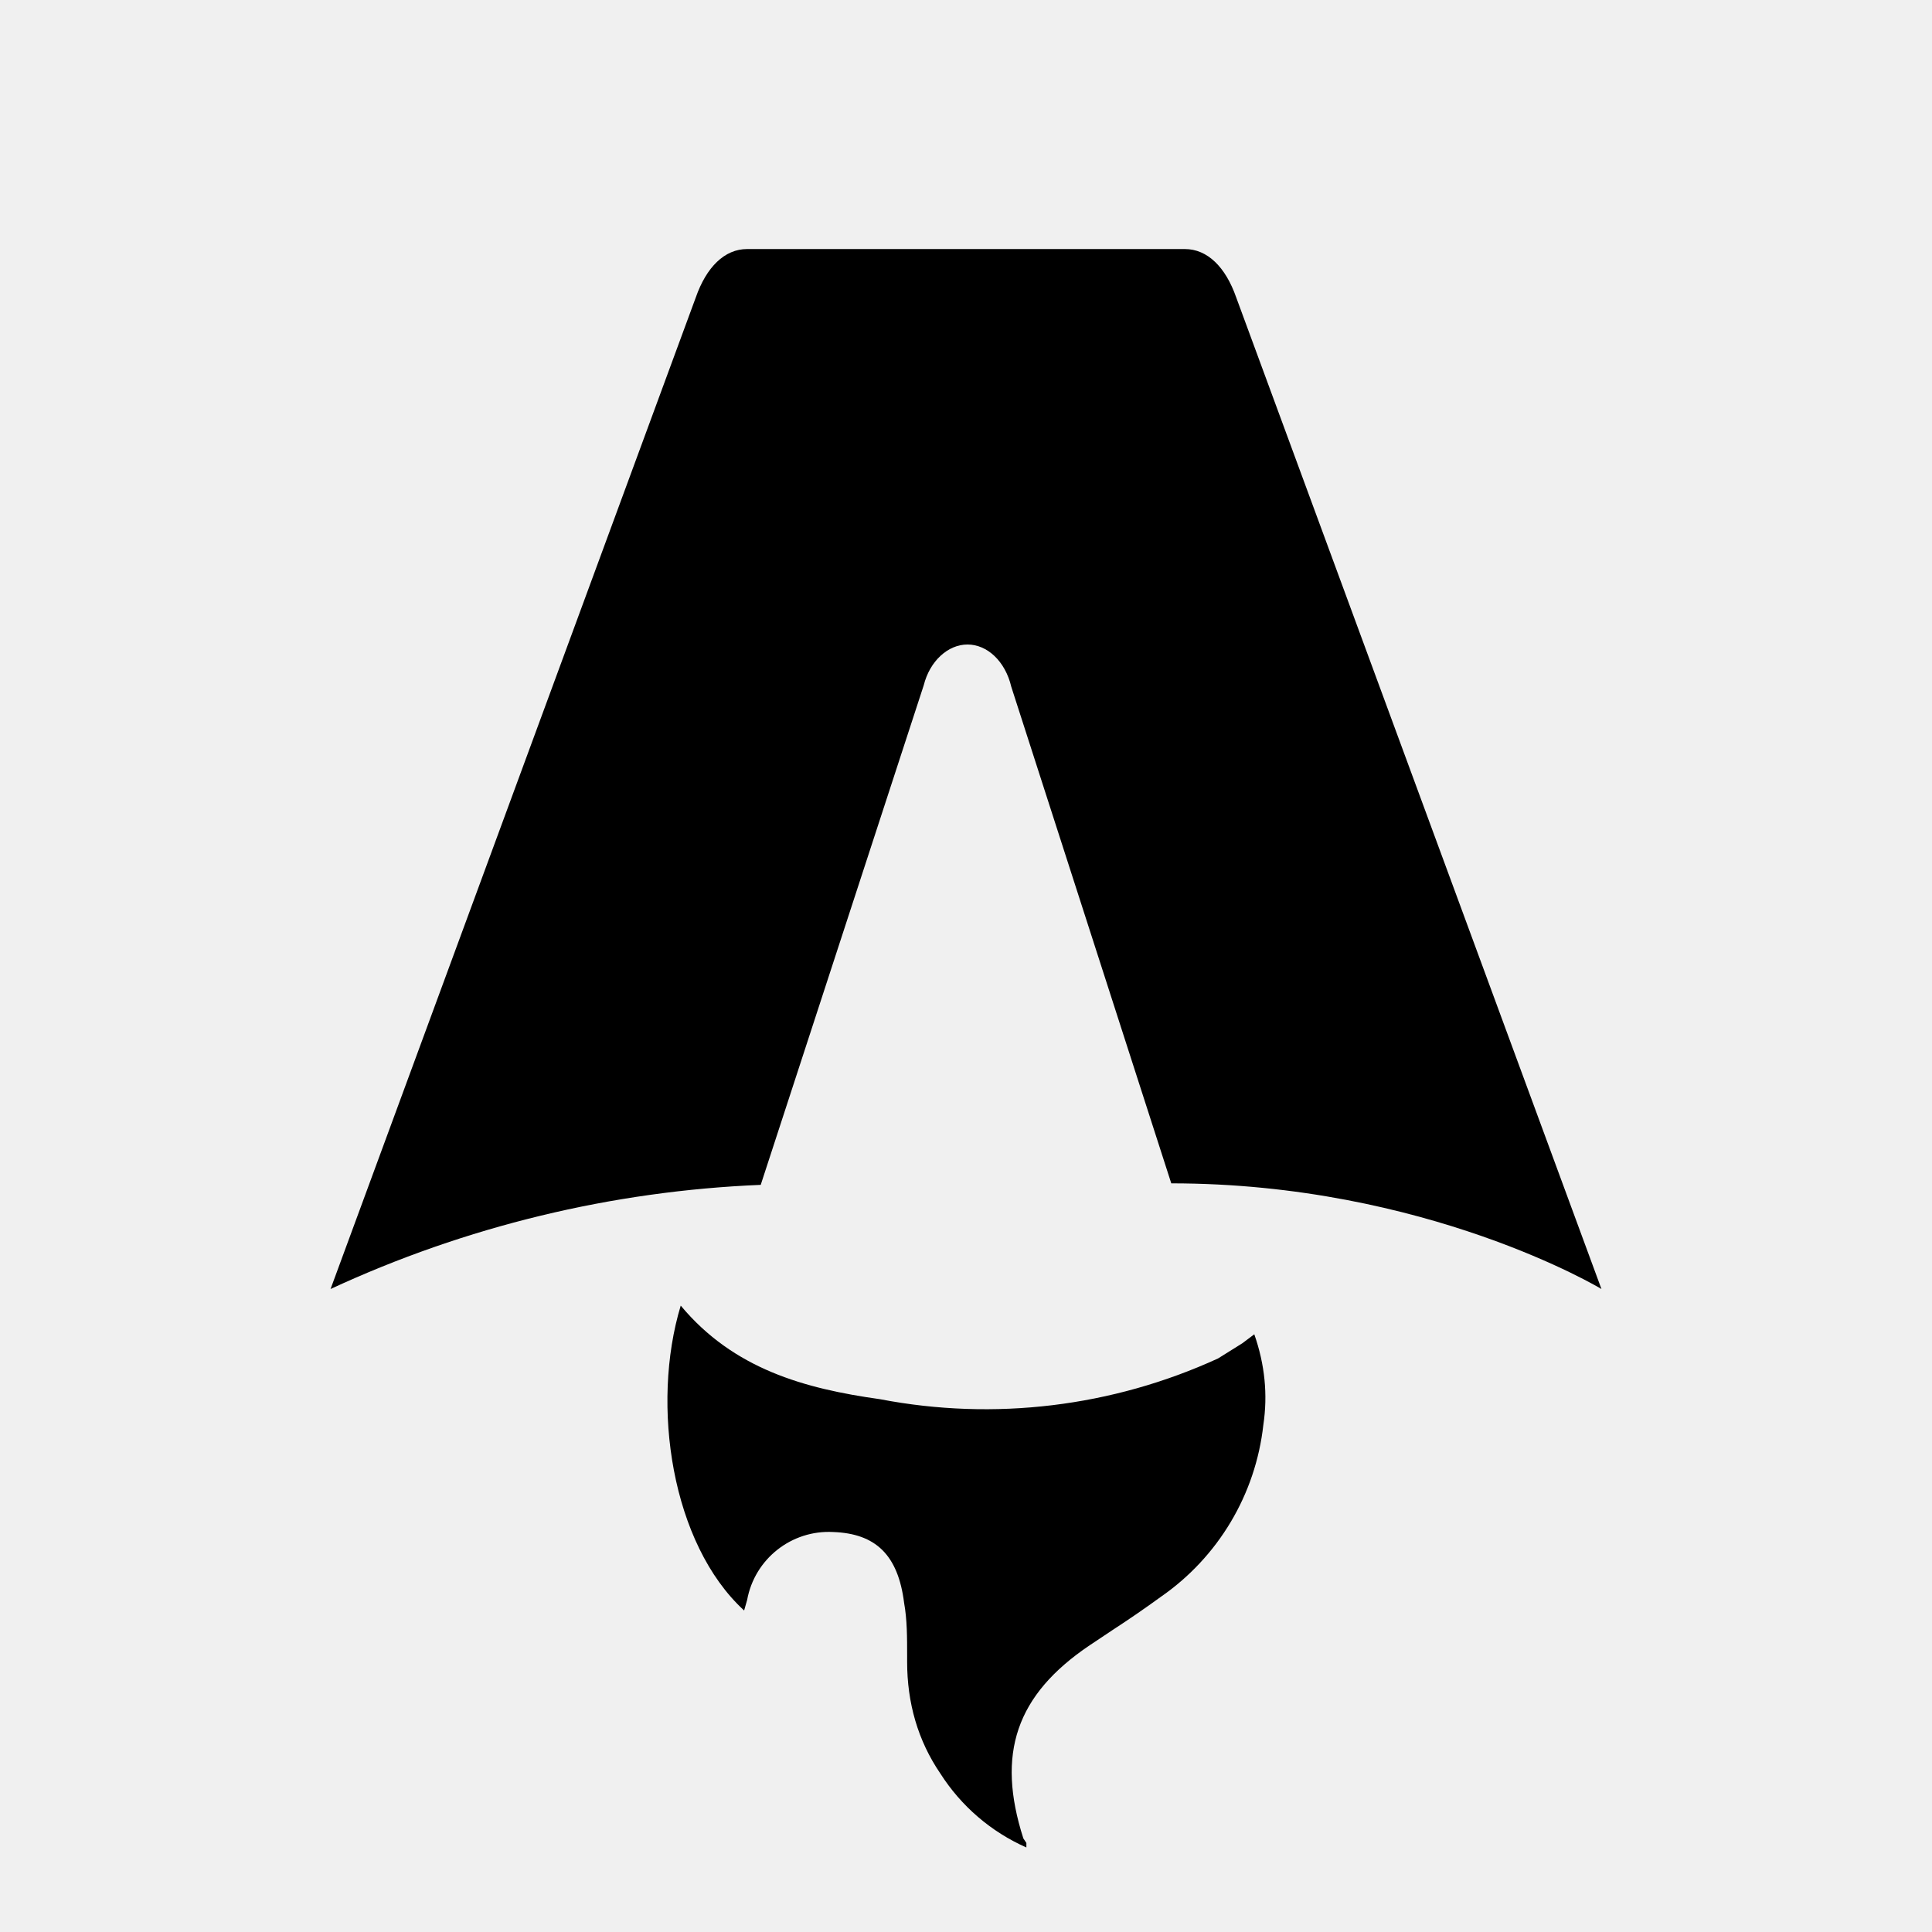
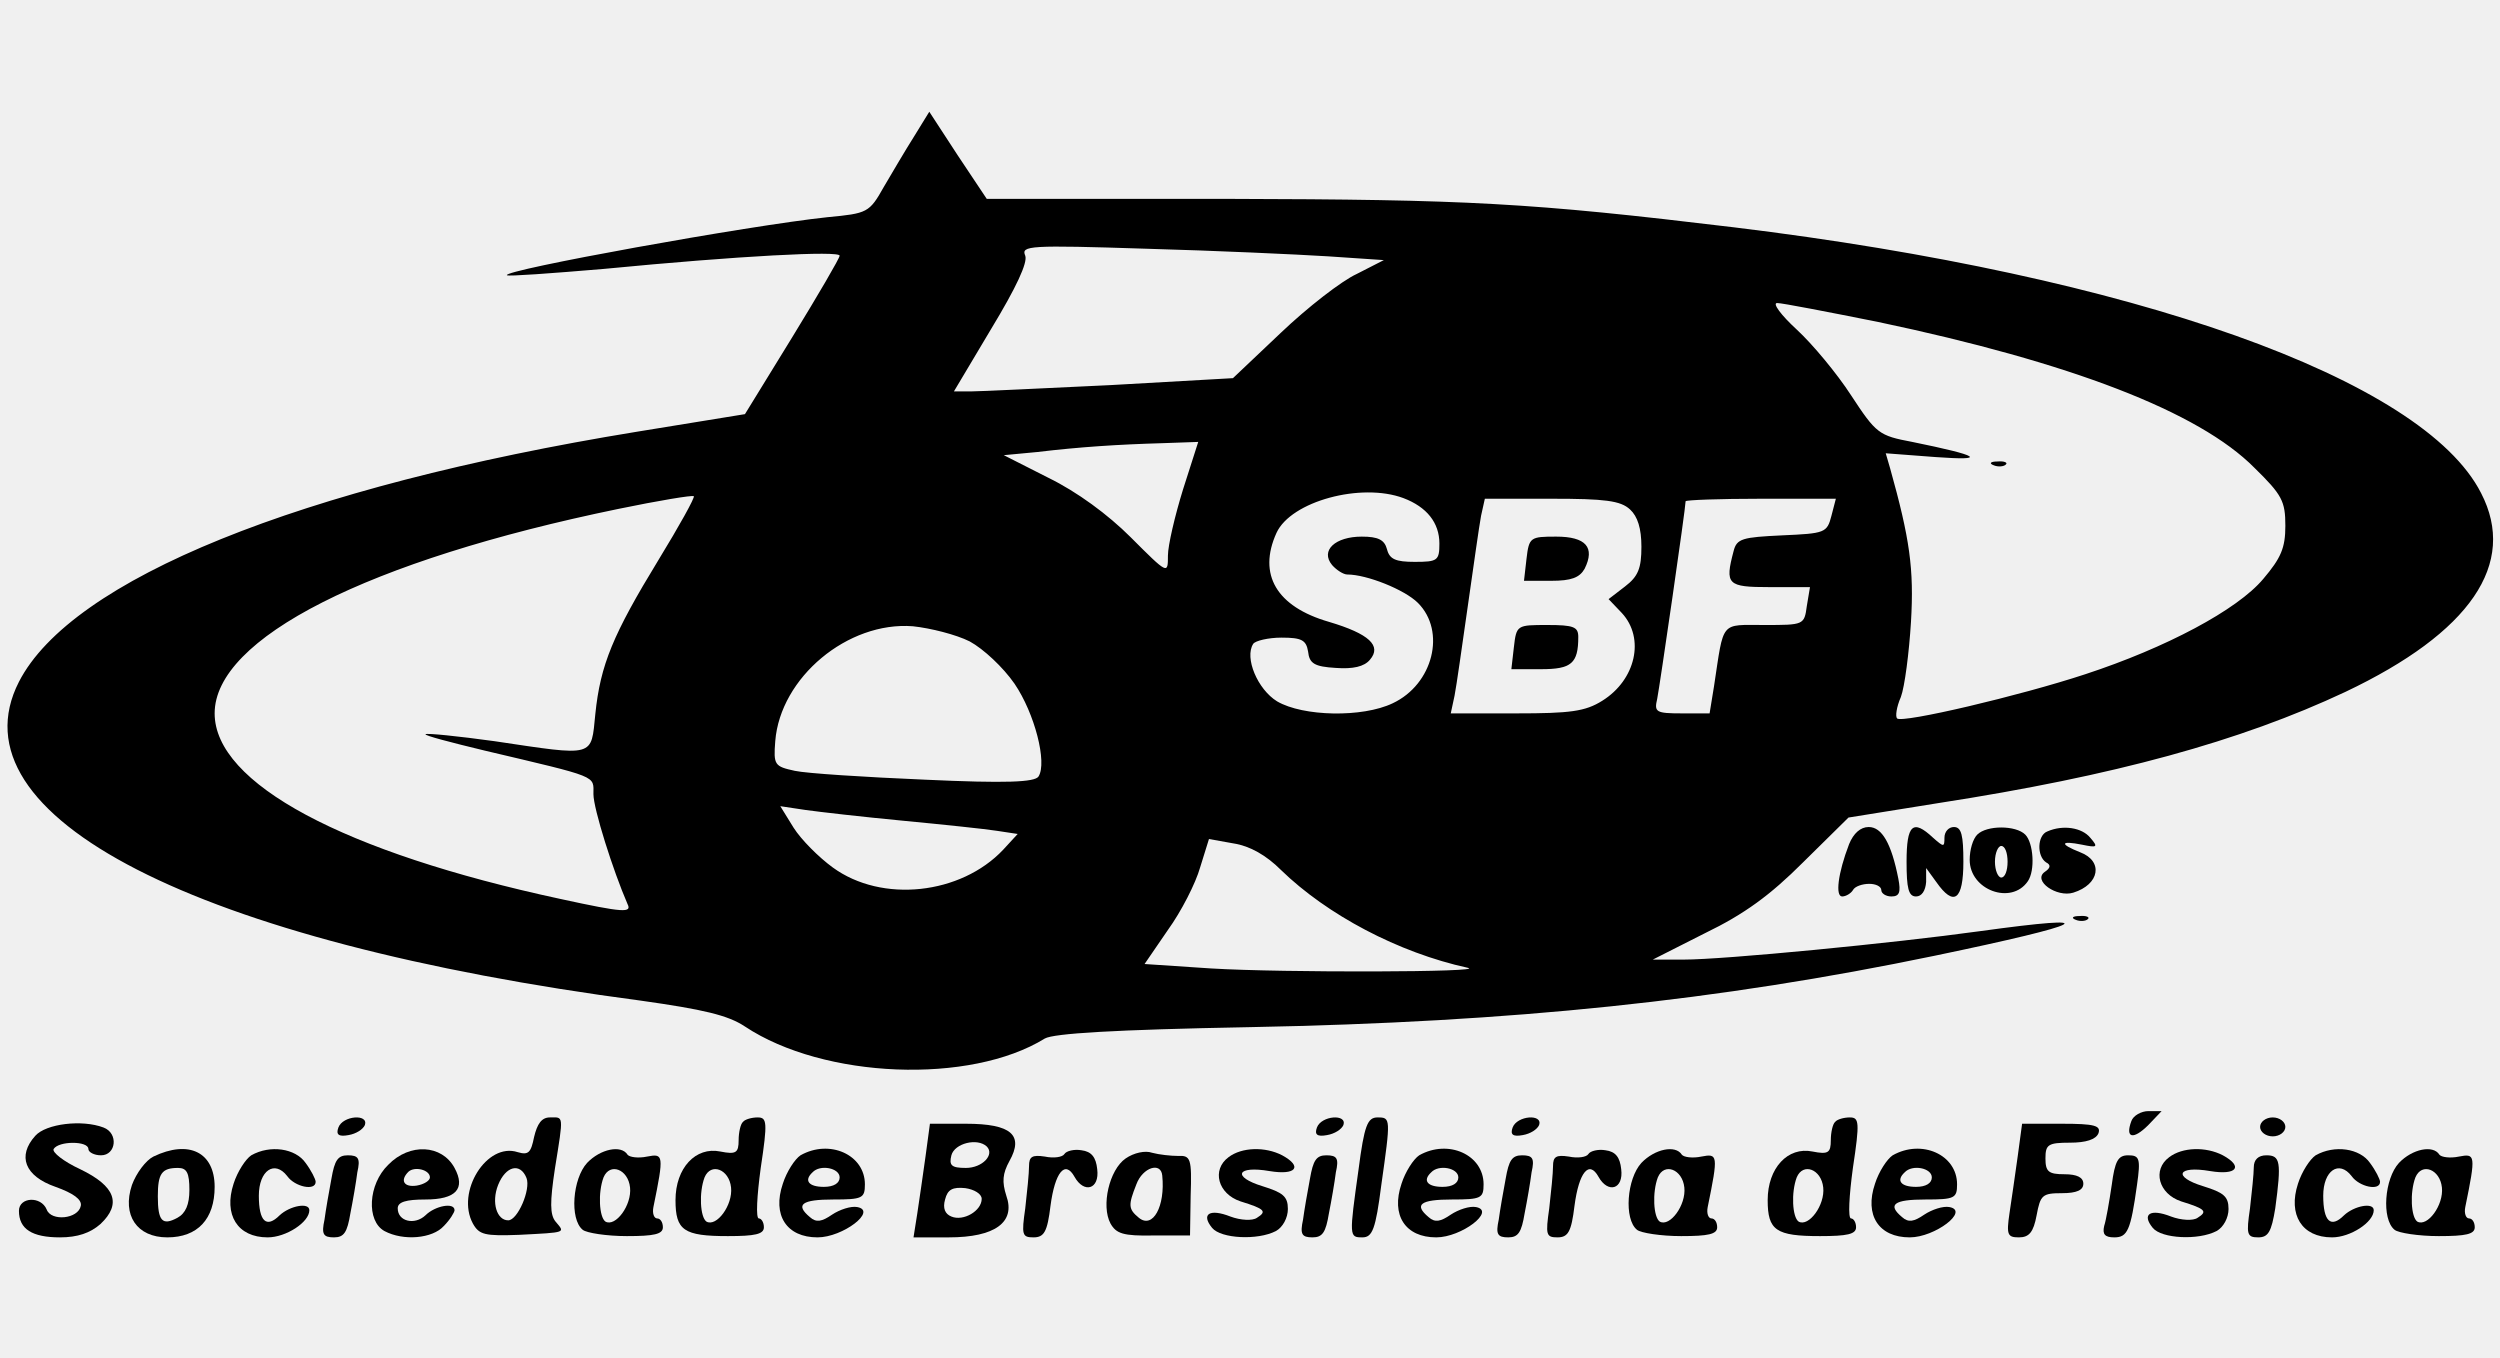
- <svg xmlns="http://www.w3.org/2000/svg" fill="none" viewBox="0 0 128 128">
-   <path d="M50.4 78.5a75.1 75.1 0 0 0-28.5 6.9l24.2-65.7c.7-2 1.9-3.2 3.4-3.2h29c1.5 0 2.7 1.2 3.4 3.2l24.2 65.7s-11.6-7-28.5-7L67 45.5c-.4-1.7-1.6-2.8-2.9-2.8-1.3 0-2.5 1.1-2.9 2.7L50.4 78.5Zm-1.1 28.2Zm-4.2-20.2c-2 6.6-.6 15.8 4.2 20.2a17.5 17.5 0 0 1 .2-.7 5.5 5.5 0 0 1 5.7-4.5c2.8.1 4.3 1.5 4.7 4.7.2 1.1.2 2.3.2 3.5v.4c0 2.7.7 5.2 2.2 7.4a13 13 0 0 0 5.7 4.9v-.3l-.2-.3c-1.8-5.6-.5-9.5 4.4-12.8l1.5-1a73 73 0 0 0 3.2-2.2 16 16 0 0 0 6.8-11.4c.3-2 .1-4-.6-6l-.8.6-1.6 1a37 37 0 0 1-22.4 2.7c-5-.7-9.7-2-13.2-6.2Z" />
-   <style>
-         path { fill: #000; }
-         @media (prefers-color-scheme: dark) {
-             path { fill: #FFF; }
-         }
-     </style>
+ <svg xmlns="http://www.w3.org/2000/svg" version="1.0" width="396pt" height="215pt" viewBox="0 0 396 215" preserveAspectRatio="xMidYMid meet">
+   <g transform="translate(0,215) scale(0.1,-0.1)" fill="#000000" stroke="none">
+     <path d="M1448 1934 c-14 -22 -35 -58 -48 -80 -23 -41 -26 -42 -89 -48 -124 -13 -516 -84 -508 -92 2 -2 70 3 153 10 217 21 374 29 374 21 0 -4 -34 -62 -75 -129 l-75 -122 -172 -28 c-533 -87 -895 -234 -978 -396 -109 -213 280 -412 985 -505 99 -14 138 -23 165 -41 125 -83 357 -92 475 -19 14 8 109 14 325 18 419 8 742 42 1084 113 245 51 275 67 72 39 -137 -19 -405 -45 -469 -45 l-49 0 83 42 c62 30 103 60 155 112 l72 71 143 23 c278 43 478 98 644 176 198 94 273 203 215 315 -92 181 -551 344 -1184 421 -324 39 -420 44 -802 45 l-381 0 -46 69 -45 69 -24 -39z m655 -190 l89 -6 -43 -22 c-24 -11 -78 -53 -120 -93 l-76 -72 -194 -11 c-107 -5 -206 -10 -221 -10 l-27 0 59 99 c40 66 58 105 54 116 -7 16 6 17 192 11 109 -3 239 -9 287 -12z m872 -104 c304 -64 508 -142 596 -231 44 -43 49 -53 49 -92 0 -35 -7 -51 -35 -84 -41 -49 -154 -109 -282 -151 -103 -34 -290 -78 -298 -70 -3 3 -1 18 6 34 6 16 13 70 16 119 5 84 -2 132 -33 243 l-7 24 79 -6 c83 -6 71 2 -37 24 -53 10 -57 13 -97 74 -22 34 -61 81 -86 104 -25 23 -39 42 -31 42 8 0 80 -14 160 -30z m-1101 -265 c-13 -42 -24 -89 -24 -105 0 -30 0 -30 -59 29 -36 36 -85 72 -130 94 l-71 36 53 5 c67 8 128 12 198 14 l57 2 -24 -75z m-831 -112 c-72 -118 -92 -166 -100 -244 -7 -69 1 -67 -160 -43 -58 8 -107 13 -109 11 -2 -2 40 -13 94 -26 182 -43 172 -39 172 -69 0 -23 31 -121 54 -174 7 -14 -5 -14 -106 8 -344 74 -548 183 -548 294 0 119 242 242 640 324 63 13 117 22 119 20 2 -2 -23 -47 -56 -101z m1180 98 c37 -14 57 -39 57 -72 0 -27 -3 -29 -39 -29 -30 0 -40 4 -44 20 -4 15 -14 20 -40 20 -42 0 -66 -22 -47 -45 7 -8 18 -15 24 -15 31 0 91 -24 112 -45 45 -45 24 -129 -40 -159 -48 -23 -142 -21 -183 3 -31 19 -52 69 -38 91 3 5 24 10 45 10 32 0 39 -4 42 -22 2 -19 10 -24 44 -26 27 -2 45 2 54 13 19 22 -1 41 -65 60 -83 24 -113 75 -83 141 23 50 134 80 201 55z m359 -18 c12 -11 18 -30 18 -59 0 -34 -5 -47 -26 -63 l-26 -20 21 -22 c37 -40 22 -106 -31 -139 -27 -17 -51 -20 -136 -20 l-104 0 6 28 c3 15 12 79 21 142 9 63 18 127 21 143 l6 27 106 0 c84 0 109 -3 124 -17z m319 -10 c-7 -27 -10 -28 -78 -31 -63 -3 -72 -5 -77 -25 -14 -53 -10 -57 57 -57 l64 0 -5 -30 c-4 -30 -5 -30 -67 -30 -71 0 -64 8 -80 -97 l-7 -43 -44 0 c-41 0 -44 2 -39 23 4 20 45 302 45 313 0 2 54 4 119 4 l119 0 -7 -27z m-1365 -199 c22 -12 53 -41 71 -67 32 -47 52 -125 38 -147 -6 -9 -51 -11 -180 -5 -95 4 -188 10 -206 14 -32 7 -34 9 -31 47 8 101 115 190 218 182 28 -3 68 -13 90 -24z m-106 -284 c63 -6 130 -13 149 -16 l33 -5 -23 -25 c-67 -71 -192 -85 -270 -28 -22 16 -50 44 -62 63 l-21 34 40 -6 c21 -3 91 -11 154 -17z m599 -78 c73 -71 186 -131 296 -155 32 -7 -291 -8 -407 -1 l-105 7 37 54 c21 29 44 74 51 99 l14 45 39 -7 c26 -4 52 -19 75 -42z" />
+     <path d="M3158 1413 c7 -3 16 -2 19 1 4 3 -2 6 -13 5 -11 0 -14 -3 -6 -6z" />
+     <path d="M2418 1265 l-4 -35 43 0 c32 0 45 5 53 19 17 34 2 51 -45 51 -41 0 -43 -1 -47 -35z" />
+     <path d="M2398 1125 l-4 -35 47 0 c48 0 59 9 59 51 0 16 -7 19 -49 19 -48 0 -49 0 -53 -35z" />
+     <path d="M2929 813 c-18 -47 -22 -83 -11 -83 6 0 14 5 17 10 3 6 15 10 26 10 10 0 19 -4 19 -10 0 -5 7 -10 16 -10 13 0 15 7 11 28 -11 56 -26 82 -47 82 -13 0 -24 -10 -31 -27z" />
+     <path d="M3020 785 c0 -42 3 -55 15 -55 9 0 15 9 16 23 l0 22 16 -22 c28 -40 43 -29 43 32 0 42 -3 55 -15 55 -8 0 -15 -7 -15 -17 0 -15 -1 -15 -18 0 -32 30 -42 21 -42 -38z" />
+     <path d="M3132 828 c-7 -7 -12 -24 -12 -40 0 -48 66 -72 92 -34 12 17 9 61 -4 74 -15 15 -61 15 -76 0z m48 -43 c0 -14 -4 -25 -10 -25 -5 0 -10 11 -10 25 0 14 5 25 10 25 6 0 10 -11 10 -25z" />
+     <path d="M3243 833 c-16 -6 -17 -39 -2 -49 8 -4 7 -9 -2 -15 -20 -14 19 -41 45 -33 42 13 48 50 11 64 -33 13 -32 19 3 12 24 -5 26 -4 13 11 -13 16 -43 21 -68 10z" />
+     <path d="M3288 693 c7 -3 16 -2 19 1 4 3 -2 6 -13 5 -11 0 -14 -3 -6 -6z" />
+     <path d="M3376 374 c-10 -27 3 -30 27 -6 l21 22 -21 0 c-11 0 -24 -7 -27 -16z" />
+     <path d="M536 364 c-4 -11 0 -15 16 -12 12 2 23 9 26 16 6 18 -35 15 -42 -4z" />
+     <path d="M846 349 c-5 -25 -9 -29 -26 -24 -49 16 -98 -63 -71 -113 10 -18 19 -20 73 -18 77 4 73 3 58 21 -9 11 -9 31 -1 84 14 87 14 81 -8 81 -13 0 -20 -10 -25 -31z m-12 -65 c7 -18 -14 -67 -29 -67 -18 0 -27 28 -16 56 12 30 35 36 45 11z" />
+     <path d="M1177 373 c-4 -3 -7 -17 -7 -29 0 -20 -4 -23 -29 -18 -39 8 -71 -26 -71 -77 0 -48 13 -57 83 -57 43 0 57 3 57 14 0 8 -4 14 -8 14 -5 0 -3 36 3 80 11 73 10 80 -5 80 -9 0 -20 -3 -23 -7z m-19 -104 c3 -28 -23 -63 -39 -54 -10 7 -12 46 -3 70 10 24 39 13 42 -16z" />
+     <path d="M2086 364 c-4 -11 0 -15 16 -12 12 2 23 9 26 16 6 18 -35 15 -42 -4z" />
+     <path d="M2152 298 c-15 -107 -15 -108 6 -108 16 0 21 13 30 83 15 106 15 107 -6 107 -16 0 -21 -13 -30 -82z" />
+     <path d="M2396 364 c-4 -11 0 -15 16 -12 12 2 23 9 26 16 6 18 -35 15 -42 -4z" />
+     <path d="M2907 373 c-4 -3 -7 -17 -7 -29 0 -20 -4 -23 -29 -18 -39 8 -71 -26 -71 -77 0 -48 13 -57 83 -57 43 0 57 3 57 14 0 8 -4 14 -8 14 -5 0 -3 36 3 80 11 73 10 80 -5 80 -9 0 -20 -3 -23 -7z m-19 -104 c3 -28 -23 -63 -39 -54 -10 7 -12 46 -3 70 10 24 39 13 42 -16z" />
+     <path d="M3580 365 c0 -8 9 -15 20 -15 11 0 20 7 20 15 0 8 -9 15 -20 15 -11 0 -20 -7 -20 -15z" />
+     <path d="M56 351 c-29 -32 -17 -64 32 -81 28 -10 42 -20 40 -30 -4 -21 -47 -25 -54 -6 -9 22 -44 20 -44 -2 0 -29 21 -42 65 -42 28 0 48 7 64 21 34 32 24 60 -32 87 -26 12 -45 27 -42 32 8 13 55 13 55 0 0 -5 9 -10 20 -10 24 0 28 35 4 44 -34 13 -91 6 -108 -13z" />
+     <path d="M1466 318 c-4 -29 -10 -70 -13 -90 l-6 -38 56 0 c73 0 106 24 91 66 -7 22 -6 35 5 55 23 41 3 59 -69 59 l-57 0 -7 -52z m97 16 c13 -13 -7 -34 -33 -34 -23 0 -27 4 -23 20 5 19 41 28 56 14z m-8 -83 c0 -19 -29 -36 -48 -28 -10 4 -14 13 -10 27 4 16 12 20 32 18 14 -2 26 -9 26 -17z" />
+     <path d="M3196 318 c-4 -29 -10 -70 -13 -90 -5 -34 -3 -38 15 -38 16 0 23 8 28 35 6 32 9 35 40 35 24 0 34 5 34 15 0 10 -10 15 -30 15 -25 0 -30 4 -30 25 0 22 4 25 39 25 25 0 41 5 45 15 4 12 -6 15 -58 15 l-63 0 -7 -52z" />
+     <path d="M243 318 c-12 -6 -27 -26 -34 -45 -16 -48 8 -83 56 -83 48 0 75 29 75 80 0 55 -41 75 -97 48z m57 -53 c0 -23 -6 -37 -19 -44 -24 -13 -31 -5 -31 34 0 36 6 45 32 45 14 0 18 -8 18 -35z" />
+     <path d="M398 320 c-9 -6 -22 -26 -28 -45 -16 -49 6 -85 54 -85 29 0 66 24 66 43 0 13 -31 7 -47 -8 -21 -21 -33 -10 -33 31 0 40 25 57 45 31 12 -17 45 -24 45 -9 0 4 -7 18 -16 30 -16 23 -56 29 -86 12z" />
+     <path d="M615 305 c-32 -31 -35 -89 -6 -105 30 -16 76 -12 94 8 10 10 17 22 17 25 0 13 -31 7 -46 -8 -17 -16 -44 -10 -44 11 0 10 13 14 44 14 48 0 64 17 46 50 -20 37 -71 40 -105 5z m66 -20 c0 -5 -9 -11 -21 -13 -20 -3 -27 8 -13 22 10 9 34 3 34 -9z" />
+     <path d="M930 308 c-23 -25 -28 -89 -7 -106 6 -5 38 -10 70 -10 43 0 57 3 57 14 0 8 -4 14 -9 14 -5 0 -8 8 -6 18 17 83 16 85 -10 80 -14 -3 -28 -1 -31 3 -10 16 -43 9 -64 -13z m68 -39 c3 -28 -23 -63 -39 -54 -10 7 -12 46 -3 70 10 24 39 13 42 -16z" />
+     <path d="M1268 320 c-9 -6 -22 -26 -28 -45 -17 -50 6 -85 55 -85 40 0 95 42 63 48 -10 2 -28 -4 -40 -12 -16 -11 -25 -13 -35 -4 -24 20 -13 28 37 28 46 0 50 2 50 24 0 47 -56 72 -102 46z m62 -35 c0 -9 -9 -15 -25 -15 -24 0 -32 10 -18 23 12 13 43 7 43 -8z" />
+     <path d="M1686 322 c-3 -5 -17 -7 -31 -4 -20 3 -25 0 -25 -15 0 -11 -3 -41 -6 -67 -6 -42 -5 -46 13 -46 17 0 22 9 27 50 7 53 23 73 38 46 15 -27 40 -20 36 12 -2 19 -9 28 -25 30 -11 2 -24 -1 -27 -6z" />
+     <path d="M1783 315 c-26 -18 -39 -75 -24 -103 9 -16 20 -20 68 -19 l58 0 1 63 c2 59 0 64 -20 63 -11 0 -30 2 -41 5 -11 4 -29 0 -42 -9z m58 -27 c5 -49 -15 -85 -37 -67 -17 14 -17 20 -4 53 10 27 39 36 41 14z" />
+     <path d="M1946 317 c-27 -20 -17 -58 19 -70 39 -12 42 -16 26 -26 -7 -5 -26 -4 -42 2 -33 13 -47 4 -29 -18 14 -17 72 -20 101 -5 11 6 19 21 19 35 0 20 -8 26 -40 36 -49 15 -41 33 11 24 42 -7 53 7 20 25 -27 14 -64 13 -85 -3z" />
+     <path d="M2248 320 c-9 -6 -22 -26 -28 -45 -17 -50 6 -85 55 -85 40 0 95 42 63 48 -10 2 -28 -4 -40 -12 -16 -11 -25 -13 -35 -4 -24 20 -13 28 37 28 46 0 50 2 50 24 0 47 -56 72 -102 46z m62 -35 c0 -9 -9 -15 -25 -15 -24 0 -32 10 -18 23 12 13 43 7 43 -8z" />
+     <path d="M2516 322 c-3 -5 -17 -7 -31 -4 -20 3 -25 0 -25 -15 0 -11 -3 -41 -6 -67 -6 -42 -5 -46 13 -46 17 0 22 9 27 50 7 53 23 73 38 46 15 -27 40 -20 36 12 -2 19 -9 28 -25 30 -11 2 -24 -1 -27 -6z" />
+     <path d="M2600 308 c-23 -25 -28 -89 -7 -106 6 -5 38 -10 70 -10 43 0 57 3 57 14 0 8 -4 14 -9 14 -5 0 -8 8 -6 18 17 83 16 85 -10 80 -14 -3 -28 -1 -31 3 -10 16 -43 9 -64 -13z m68 -39 c3 -28 -23 -63 -39 -54 -10 7 -12 46 -3 70 10 24 39 13 42 -16z" />
+     <path d="M2998 320 c-9 -6 -22 -26 -28 -45 -17 -50 6 -85 55 -85 40 0 95 42 63 48 -10 2 -28 -4 -40 -12 -16 -11 -25 -13 -35 -4 -24 20 -13 28 37 28 46 0 50 2 50 24 0 47 -56 72 -102 46z m62 -35 c0 -9 -9 -15 -25 -15 -24 0 -32 10 -18 23 12 13 43 7 43 -8z" />
+     <path d="M3436 317 c-27 -20 -17 -58 19 -70 39 -12 42 -16 26 -26 -7 -5 -26 -4 -42 2 -33 13 -47 4 -29 -18 14 -17 72 -20 101 -5 11 6 19 21 19 35 0 20 -8 26 -40 36 -49 15 -41 33 11 24 42 -7 53 7 20 25 -27 14 -64 13 -85 -3z" />
+     <path d="M3668 320 c-9 -6 -22 -26 -28 -45 -16 -49 6 -85 54 -85 29 0 66 24 66 43 0 13 -31 7 -47 -8 -21 -21 -33 -10 -33 31 0 40 25 57 45 31 12 -17 45 -24 45 -9 0 4 -7 18 -16 30 -16 23 -56 29 -86 12z" />
+     <path d="M3800 308 c-23 -25 -28 -89 -7 -106 6 -5 38 -10 70 -10 43 0 57 3 57 14 0 8 -4 14 -9 14 -5 0 -8 8 -6 18 17 83 16 85 -10 80 -14 -3 -28 -1 -31 3 -10 16 -43 9 -64 -13z m68 -39 c3 -28 -23 -63 -39 -54 -10 7 -12 46 -3 70 10 24 39 13 42 -16z" />
+     <path d="M525 283 c-4 -21 -9 -50 -11 -65 -5 -23 -2 -28 15 -28 16 0 21 8 26 38 4 20 9 49 11 65 5 22 2 27 -15 27 -16 0 -21 -8 -26 -37z" />
+     <path d="M2075 283 c-4 -21 -9 -50 -11 -65 -5 -23 -2 -28 15 -28 16 0 21 8 26 38 4 20 9 49 11 65 5 22 2 27 -15 27 -16 0 -21 -8 -26 -37z" />
+     <path d="M2385 283 c-4 -21 -9 -50 -11 -65 -5 -23 -2 -28 15 -28 16 0 21 8 26 38 4 20 9 49 11 65 5 22 2 27 -15 27 -16 0 -21 -8 -26 -37z" />
+     <path d="M3345 273 c-4 -27 -9 -56 -12 -65 -3 -13 1 -18 16 -18 21 0 26 11 36 83 6 42 4 47 -14 47 -16 0 -21 -9 -26 -47z" />
+     <path d="M3570 301 c0 -10 -3 -39 -6 -65 -6 -41 -5 -46 13 -46 16 0 21 9 27 46 10 74 8 84 -14 84 -13 0 -20 -7 -20 -19z" />
+   </g>
</svg>
